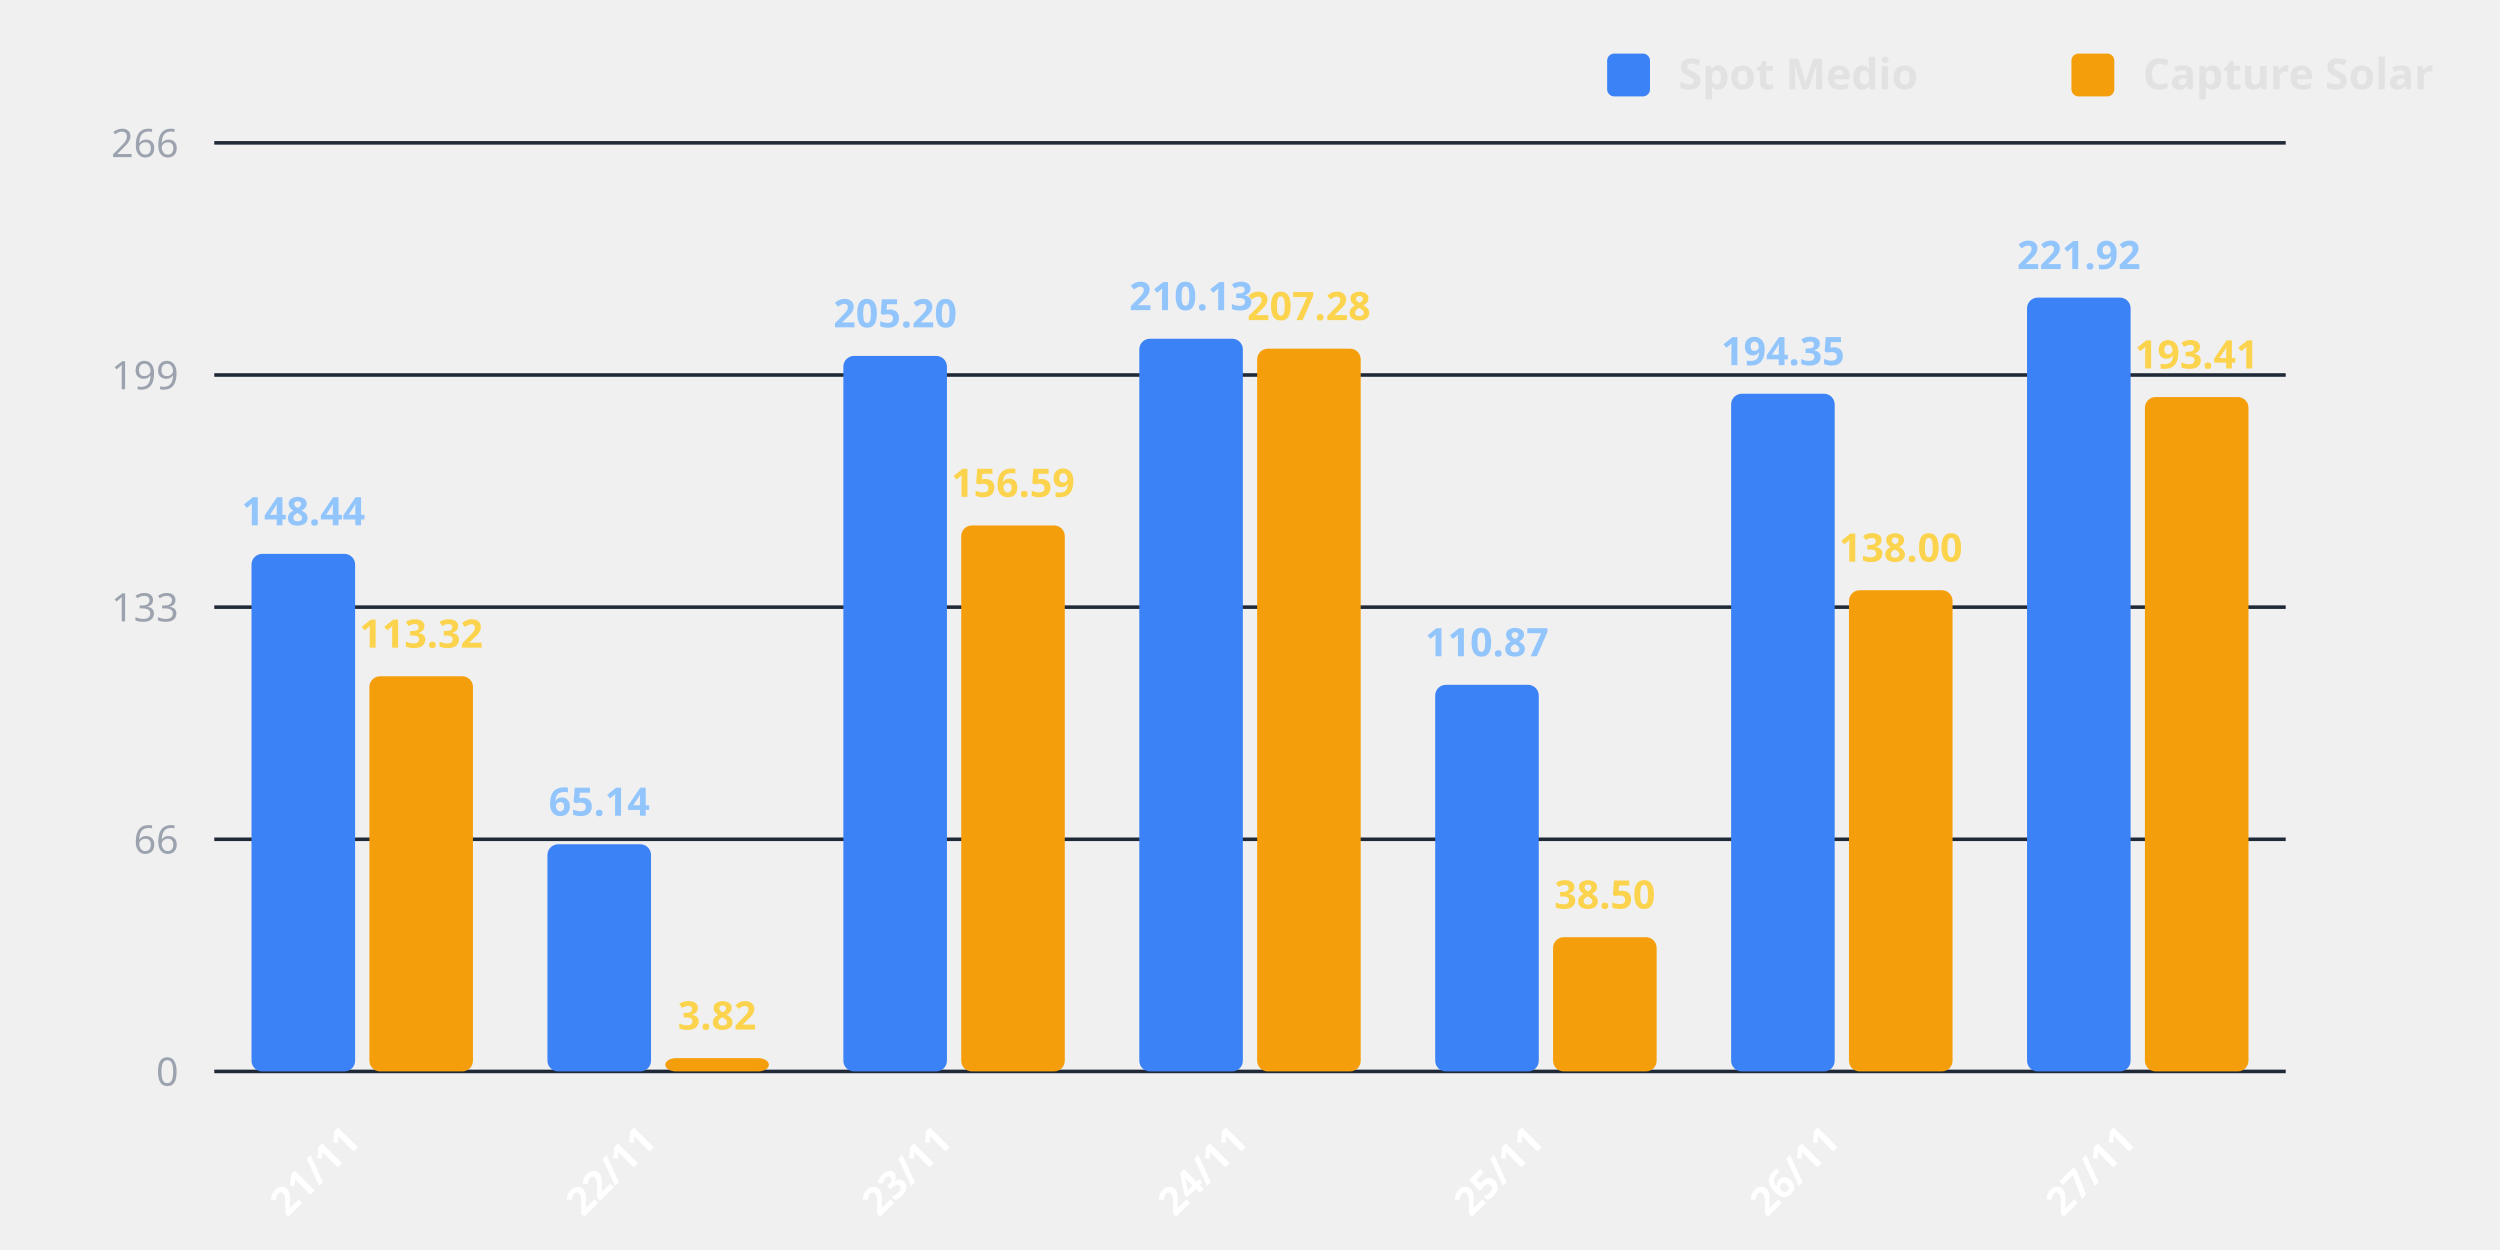
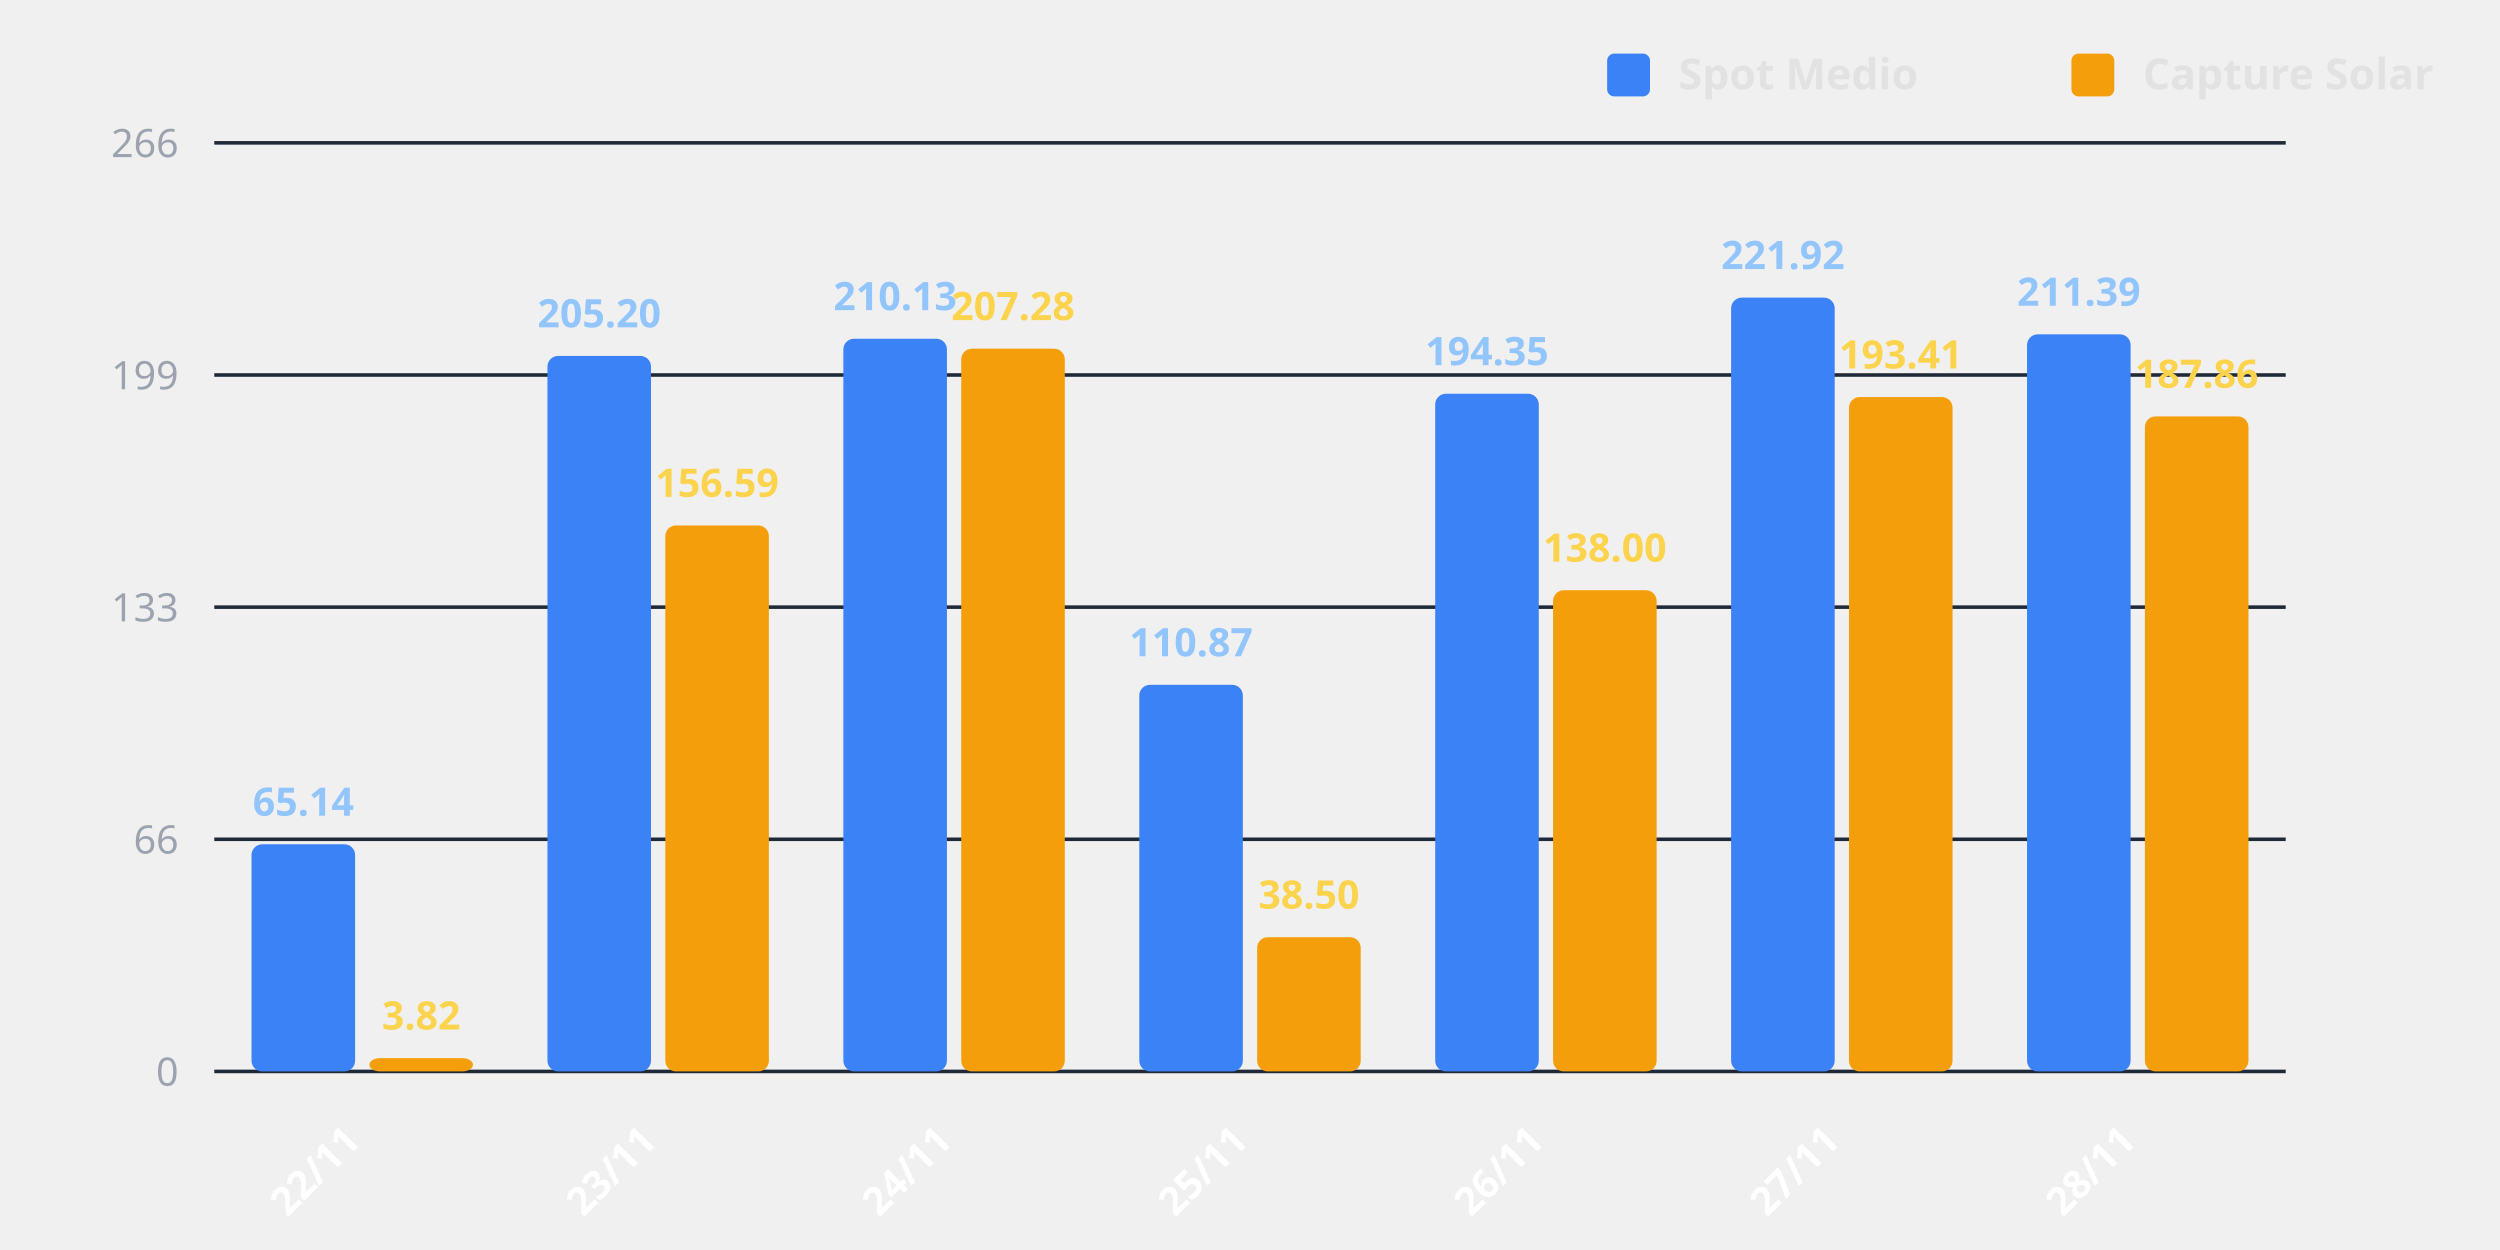
<svg xmlns="http://www.w3.org/2000/svg" viewBox="0 0 700 350" style="font-family: sans-serif; background-color: #0b0f19;">
  <rect x="450" y="15" width="12" height="12" fill="#3b82f6" rx="2" />
  <text x="470" y="25" font-size="12" fill="#e2e2e2" font-weight="bold">Spot Medio</text>
  <rect x="580" y="15" width="12" height="12" fill="#f59e0b" rx="2" />
  <text x="600" y="25" font-size="12" fill="#e2e2e2" font-weight="bold">Capture Solar</text>
  <line x1="60" y1="300.0" x2="640" y2="300.0" stroke="#1f2937" stroke-width="1" />
  <text x="50" y="304.0" text-anchor="end" font-size="11" fill="#9ca3af">0</text>
  <line x1="60" y1="235.0" x2="640" y2="235.0" stroke="#1f2937" stroke-width="1" />
  <text x="50" y="239.0" text-anchor="end" font-size="11" fill="#9ca3af">66</text>
  <line x1="60" y1="170.0" x2="640" y2="170.0" stroke="#1f2937" stroke-width="1" />
  <text x="50" y="174.0" text-anchor="end" font-size="11" fill="#9ca3af">133</text>
  <line x1="60" y1="105.0" x2="640" y2="105.0" stroke="#1f2937" stroke-width="1" />
  <text x="50" y="109.0" text-anchor="end" font-size="11" fill="#9ca3af">199</text>
  <line x1="60" y1="40.0" x2="640" y2="40.0" stroke="#1f2937" stroke-width="1" />
  <text x="50" y="44.0" text-anchor="end" font-size="11" fill="#9ca3af">266</text>
-   <text x="101.429" y="320" text-anchor="end" transform="rotate(-45, 101.4286, 320)" font-size="11" font-weight="bold" fill="#ffffff">21/11</text>
-   <rect x="70.429" y="155.076" width="29.0" height="144.924" fill="#3b82f6" rx="3" />
-   <text x="84.929" y="147.076" text-anchor="middle" font-size="11" font-weight="bold" fill="#93c5fd">148.44</text>
-   <rect x="103.429" y="189.358" width="29.0" height="110.642" fill="#f59e0b" rx="3" />
-   <text x="117.929" y="181.358" text-anchor="middle" font-size="11" font-weight="bold" fill="#fcd34d">113.32</text>
-   <text x="184.286" y="320" text-anchor="end" transform="rotate(-45, 184.2857, 320)" font-size="11" font-weight="bold" fill="#ffffff">22/11</text>
-   <rect x="153.286" y="236.4" width="29.0" height="63.6" fill="#3b82f6" rx="3" />
-   <text x="167.786" y="228.4" text-anchor="middle" font-size="11" font-weight="bold" fill="#93c5fd">65.14</text>
-   <rect x="186.286" y="296.273" width="29.0" height="3.727" fill="#f59e0b" rx="3" />
-   <text x="200.786" y="288.273" text-anchor="middle" font-size="11" font-weight="bold" fill="#fcd34d">3.82</text>
-   <text x="267.143" y="320" text-anchor="end" transform="rotate(-45, 267.1429, 320)" font-size="11" font-weight="bold" fill="#ffffff">23/11</text>
-   <rect x="236.143" y="99.658" width="29.0" height="200.342" fill="#3b82f6" rx="3" />
-   <text x="250.643" y="91.658" text-anchor="middle" font-size="11" font-weight="bold" fill="#93c5fd">205.20</text>
-   <rect x="269.143" y="147.122" width="29.0" height="152.878" fill="#f59e0b" rx="3" />
-   <text x="283.643" y="139.122" text-anchor="middle" font-size="11" font-weight="bold" fill="#fcd34d">156.59</text>
-   <text x="350.0" y="320" text-anchor="end" transform="rotate(-45, 350.0, 320)" font-size="11" font-weight="bold" fill="#ffffff">24/11</text>
-   <rect x="319.0" y="94.84" width="29.0" height="205.16" fill="#3b82f6" rx="3" />
-   <text x="333.5" y="86.84" text-anchor="middle" font-size="11" font-weight="bold" fill="#93c5fd">210.13</text>
-   <rect x="352.0" y="97.629" width="29.0" height="202.371" fill="#f59e0b" rx="3" />
-   <text x="366.5" y="89.629" text-anchor="middle" font-size="11" font-weight="bold" fill="#fcd34d">207.28</text>
-   <text x="432.857" y="320" text-anchor="end" transform="rotate(-45, 432.8571, 320)" font-size="11" font-weight="bold" fill="#ffffff">25/11</text>
-   <rect x="401.857" y="191.751" width="29.0" height="108.249" fill="#3b82f6" rx="3" />
-   <text x="416.357" y="183.751" text-anchor="middle" font-size="11" font-weight="bold" fill="#93c5fd">110.87</text>
-   <rect x="434.857" y="262.412" width="29.0" height="37.588" fill="#f59e0b" rx="3" />
-   <text x="449.357" y="254.412" text-anchor="middle" font-size="11" font-weight="bold" fill="#fcd34d">38.50</text>
-   <text x="515.714" y="320" text-anchor="end" transform="rotate(-45, 515.7143, 320)" font-size="11" font-weight="bold" fill="#ffffff">26/11</text>
-   <rect x="484.714" y="110.248" width="29.0" height="189.752" fill="#3b82f6" rx="3" />
-   <text x="499.214" y="102.248" text-anchor="middle" font-size="11" font-weight="bold" fill="#93c5fd">194.35</text>
-   <rect x="517.714" y="165.262" width="29.0" height="134.738" fill="#f59e0b" rx="3" />
-   <text x="532.214" y="157.262" text-anchor="middle" font-size="11" font-weight="bold" fill="#fcd34d">138.00</text>
-   <text x="598.571" y="320" text-anchor="end" transform="rotate(-45, 598.5714, 320)" font-size="11" font-weight="bold" fill="#ffffff">27/11</text>
-   <rect x="567.571" y="83.333" width="29.0" height="216.667" fill="#3b82f6" rx="3" />
-   <text x="582.071" y="75.333" text-anchor="middle" font-size="11" font-weight="bold" fill="#93c5fd">221.92</text>
-   <rect x="600.571" y="111.171" width="29.0" height="188.829" fill="#f59e0b" rx="3" />
-   <text x="615.071" y="103.171" text-anchor="middle" font-size="11" font-weight="bold" fill="#fcd34d">193.41</text>
+   <text x="101.429" y="320" text-anchor="end" transform="rotate(-45, 101.4286, 320)" font-size="11" font-weight="bold" fill="#ffffff">22/11</text>
+   <rect x="70.429" y="236.4" width="29.0" height="63.6" fill="#3b82f6" rx="3" />
+   <text x="84.929" y="228.4" text-anchor="middle" font-size="11" font-weight="bold" fill="#93c5fd">65.14</text>
+   <rect x="103.429" y="296.273" width="29.0" height="3.727" fill="#f59e0b" rx="3" />
+   <text x="117.929" y="288.273" text-anchor="middle" font-size="11" font-weight="bold" fill="#fcd34d">3.82</text>
+   <text x="184.286" y="320" text-anchor="end" transform="rotate(-45, 184.2857, 320)" font-size="11" font-weight="bold" fill="#ffffff">23/11</text>
+   <rect x="153.286" y="99.658" width="29.0" height="200.342" fill="#3b82f6" rx="3" />
+   <text x="167.786" y="91.658" text-anchor="middle" font-size="11" font-weight="bold" fill="#93c5fd">205.20</text>
+   <rect x="186.286" y="147.122" width="29.0" height="152.878" fill="#f59e0b" rx="3" />
+   <text x="200.786" y="139.122" text-anchor="middle" font-size="11" font-weight="bold" fill="#fcd34d">156.59</text>
+   <text x="267.143" y="320" text-anchor="end" transform="rotate(-45, 267.1429, 320)" font-size="11" font-weight="bold" fill="#ffffff">24/11</text>
+   <rect x="236.143" y="94.84" width="29.0" height="205.16" fill="#3b82f6" rx="3" />
+   <text x="250.643" y="86.84" text-anchor="middle" font-size="11" font-weight="bold" fill="#93c5fd">210.13</text>
+   <rect x="269.143" y="97.629" width="29.0" height="202.371" fill="#f59e0b" rx="3" />
+   <text x="283.643" y="89.629" text-anchor="middle" font-size="11" font-weight="bold" fill="#fcd34d">207.28</text>
+   <text x="350.0" y="320" text-anchor="end" transform="rotate(-45, 350.0, 320)" font-size="11" font-weight="bold" fill="#ffffff">25/11</text>
+   <rect x="319.0" y="191.751" width="29.0" height="108.249" fill="#3b82f6" rx="3" />
+   <text x="333.5" y="183.751" text-anchor="middle" font-size="11" font-weight="bold" fill="#93c5fd">110.87</text>
+   <rect x="352.0" y="262.412" width="29.0" height="37.588" fill="#f59e0b" rx="3" />
+   <text x="366.5" y="254.412" text-anchor="middle" font-size="11" font-weight="bold" fill="#fcd34d">38.50</text>
+   <text x="432.857" y="320" text-anchor="end" transform="rotate(-45, 432.8571, 320)" font-size="11" font-weight="bold" fill="#ffffff">26/11</text>
+   <rect x="401.857" y="110.248" width="29.0" height="189.752" fill="#3b82f6" rx="3" />
+   <text x="416.357" y="102.248" text-anchor="middle" font-size="11" font-weight="bold" fill="#93c5fd">194.35</text>
+   <rect x="434.857" y="165.262" width="29.0" height="134.738" fill="#f59e0b" rx="3" />
+   <text x="449.357" y="157.262" text-anchor="middle" font-size="11" font-weight="bold" fill="#fcd34d">138.00</text>
+   <text x="515.714" y="320" text-anchor="end" transform="rotate(-45, 515.7143, 320)" font-size="11" font-weight="bold" fill="#ffffff">27/11</text>
+   <rect x="484.714" y="83.333" width="29.0" height="216.667" fill="#3b82f6" rx="3" />
+   <text x="499.214" y="75.333" text-anchor="middle" font-size="11" font-weight="bold" fill="#93c5fd">221.92</text>
+   <rect x="517.714" y="111.171" width="29.0" height="188.829" fill="#f59e0b" rx="3" />
+   <text x="532.214" y="103.171" text-anchor="middle" font-size="11" font-weight="bold" fill="#fcd34d">193.41</text>
+   <text x="598.571" y="320" text-anchor="end" transform="rotate(-45, 598.5714, 320)" font-size="11" font-weight="bold" fill="#ffffff">28/11</text>
+   <rect x="567.571" y="93.611" width="29.0" height="206.389" fill="#3b82f6" rx="3" />
+   <text x="582.071" y="85.611" text-anchor="middle" font-size="11" font-weight="bold" fill="#93c5fd">211.39</text>
+   <rect x="600.571" y="116.588" width="29.0" height="183.412" fill="#f59e0b" rx="3" />
+   <text x="615.071" y="108.588" text-anchor="middle" font-size="11" font-weight="bold" fill="#fcd34d">187.86</text>
</svg>
